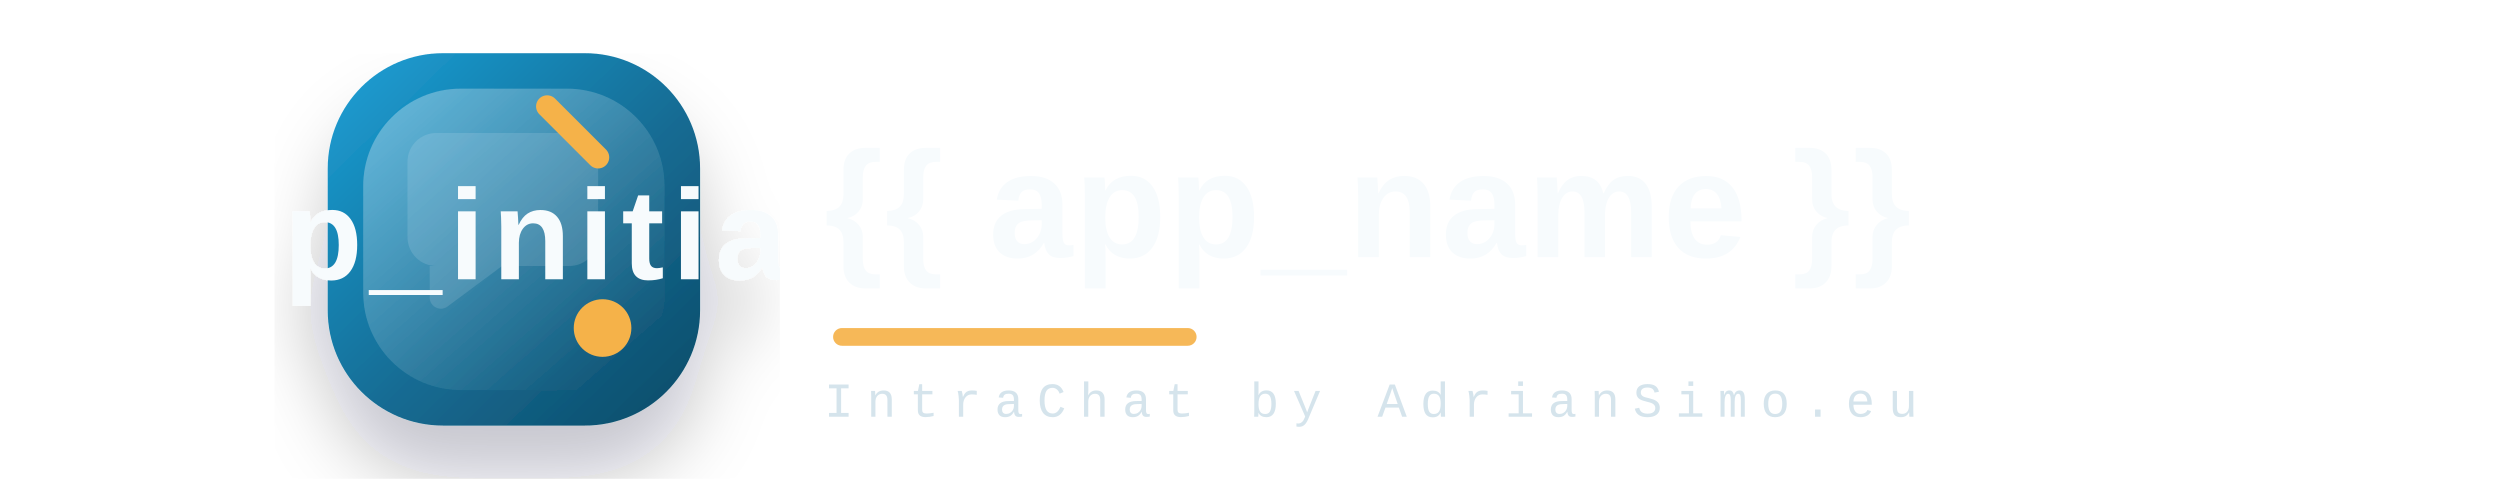
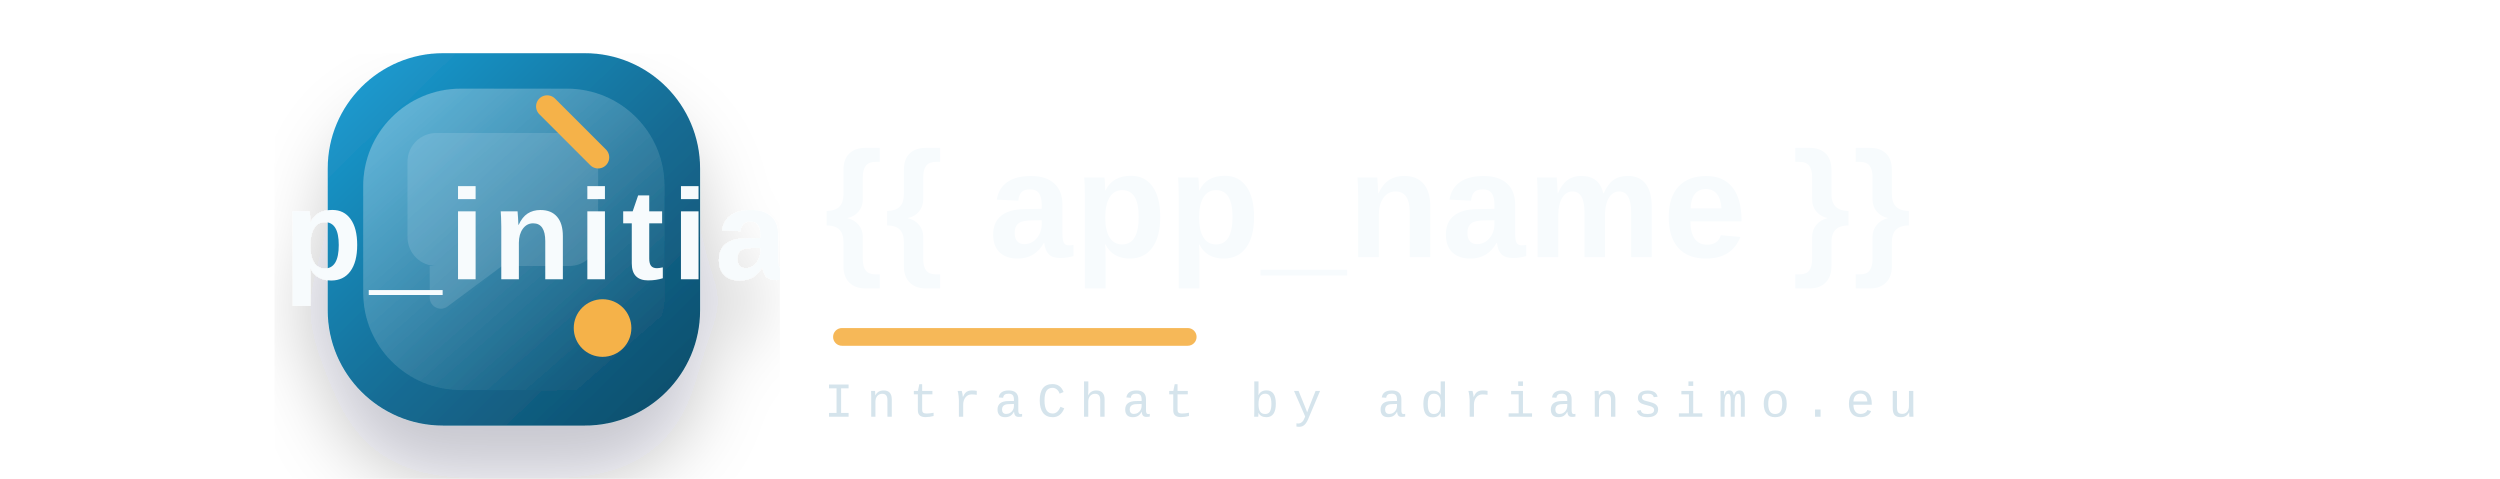
<svg xmlns="http://www.w3.org/2000/svg" width="{{ brand_width }}" height="108" viewBox="0 0 {{ brand_width }} 108" fill="none" role="img" aria-labelledby="title desc">
  <defs>
    <linearGradient id="wordmarkGradient" x1="14" y1="10" x2="92" y2="90" gradientUnits="userSpaceOnUse">
      <stop stop-color="#1CA1D8" />
      <stop offset="0.58" stop-color="#146C94" />
      <stop offset="1" stop-color="#0F4E6C" />
    </linearGradient>
    <linearGradient id="wordmarkGlow" x1="24" y1="18" x2="78" y2="80" gradientUnits="userSpaceOnUse">
      <stop stop-color="#FFFFFF" stop-opacity="0.34" />
      <stop offset="1" stop-color="#FFFFFF" stop-opacity="0" />
    </linearGradient>
    <filter id="wordmarkShadow" x="0" y="0" width="114" height="108" filterUnits="userSpaceOnUse" color-interpolation-filters="sRGB">
      <feDropShadow dx="0" dy="12" stdDeviation="8" flood-color="#08151F" flood-opacity="0.22" />
    </filter>
  </defs>
  <g filter="url(#wordmarkShadow)">
    <rect x="12" y="12" width="84" height="84" rx="26" fill="url(#wordmarkGradient)" />
    <rect x="20" y="20" width="68" height="68" rx="22" fill="url(#wordmarkGlow)" />
    <path d="M30 36.5C30 32.91 32.91 30 36.5 30H66.5C70.09 30 73 32.91 73 36.5V53.5C73 57.09 70.09 60 66.5 60H51.321L39.035 69.132C37.365 70.373 35 69.181 35 67.1V60H36.5C32.91 60 30 57.09 30 53.5V36.5Z" fill="#F7FBFD" fill-opacity="0.13" />
    <path d="M61.5 24L73 35.5" stroke="#F5B24A" stroke-width="5" stroke-linecap="round" />
    <circle cx="74" cy="74" r="6.5" fill="#F5B24A" />
    <text x="54" y="63" text-anchor="middle" fill="#F7FBFD" font-family="'Segoe UI', Arial, sans-serif" font-size="29" font-weight="800" letter-spacing="1.7">{{ app_initials }}</text>
  </g>
  <text x="124" y="58" fill="#F7FBFD" font-family="'Segoe UI', Arial, sans-serif" font-size="34" font-weight="800" letter-spacing="0.4">{{ app_name }}</text>
  <rect x="126" y="74" width="82" height="4" rx="2" fill="#F5B24A" fill-opacity="0.92" />
-   <text x="124" y="94" fill="#D5E4EC" font-family="Consolas, 'Courier New', monospace" font-size="11" letter-spacing="3">IntraChat by AdrianSimo.eu</text>
+   <text x="124" y="94" fill="#D5E4EC" font-family="Consolas, 'Courier New', monospace" font-size="11" letter-spacing="3">IntraChat by adriansimo.eu</text>
</svg>
